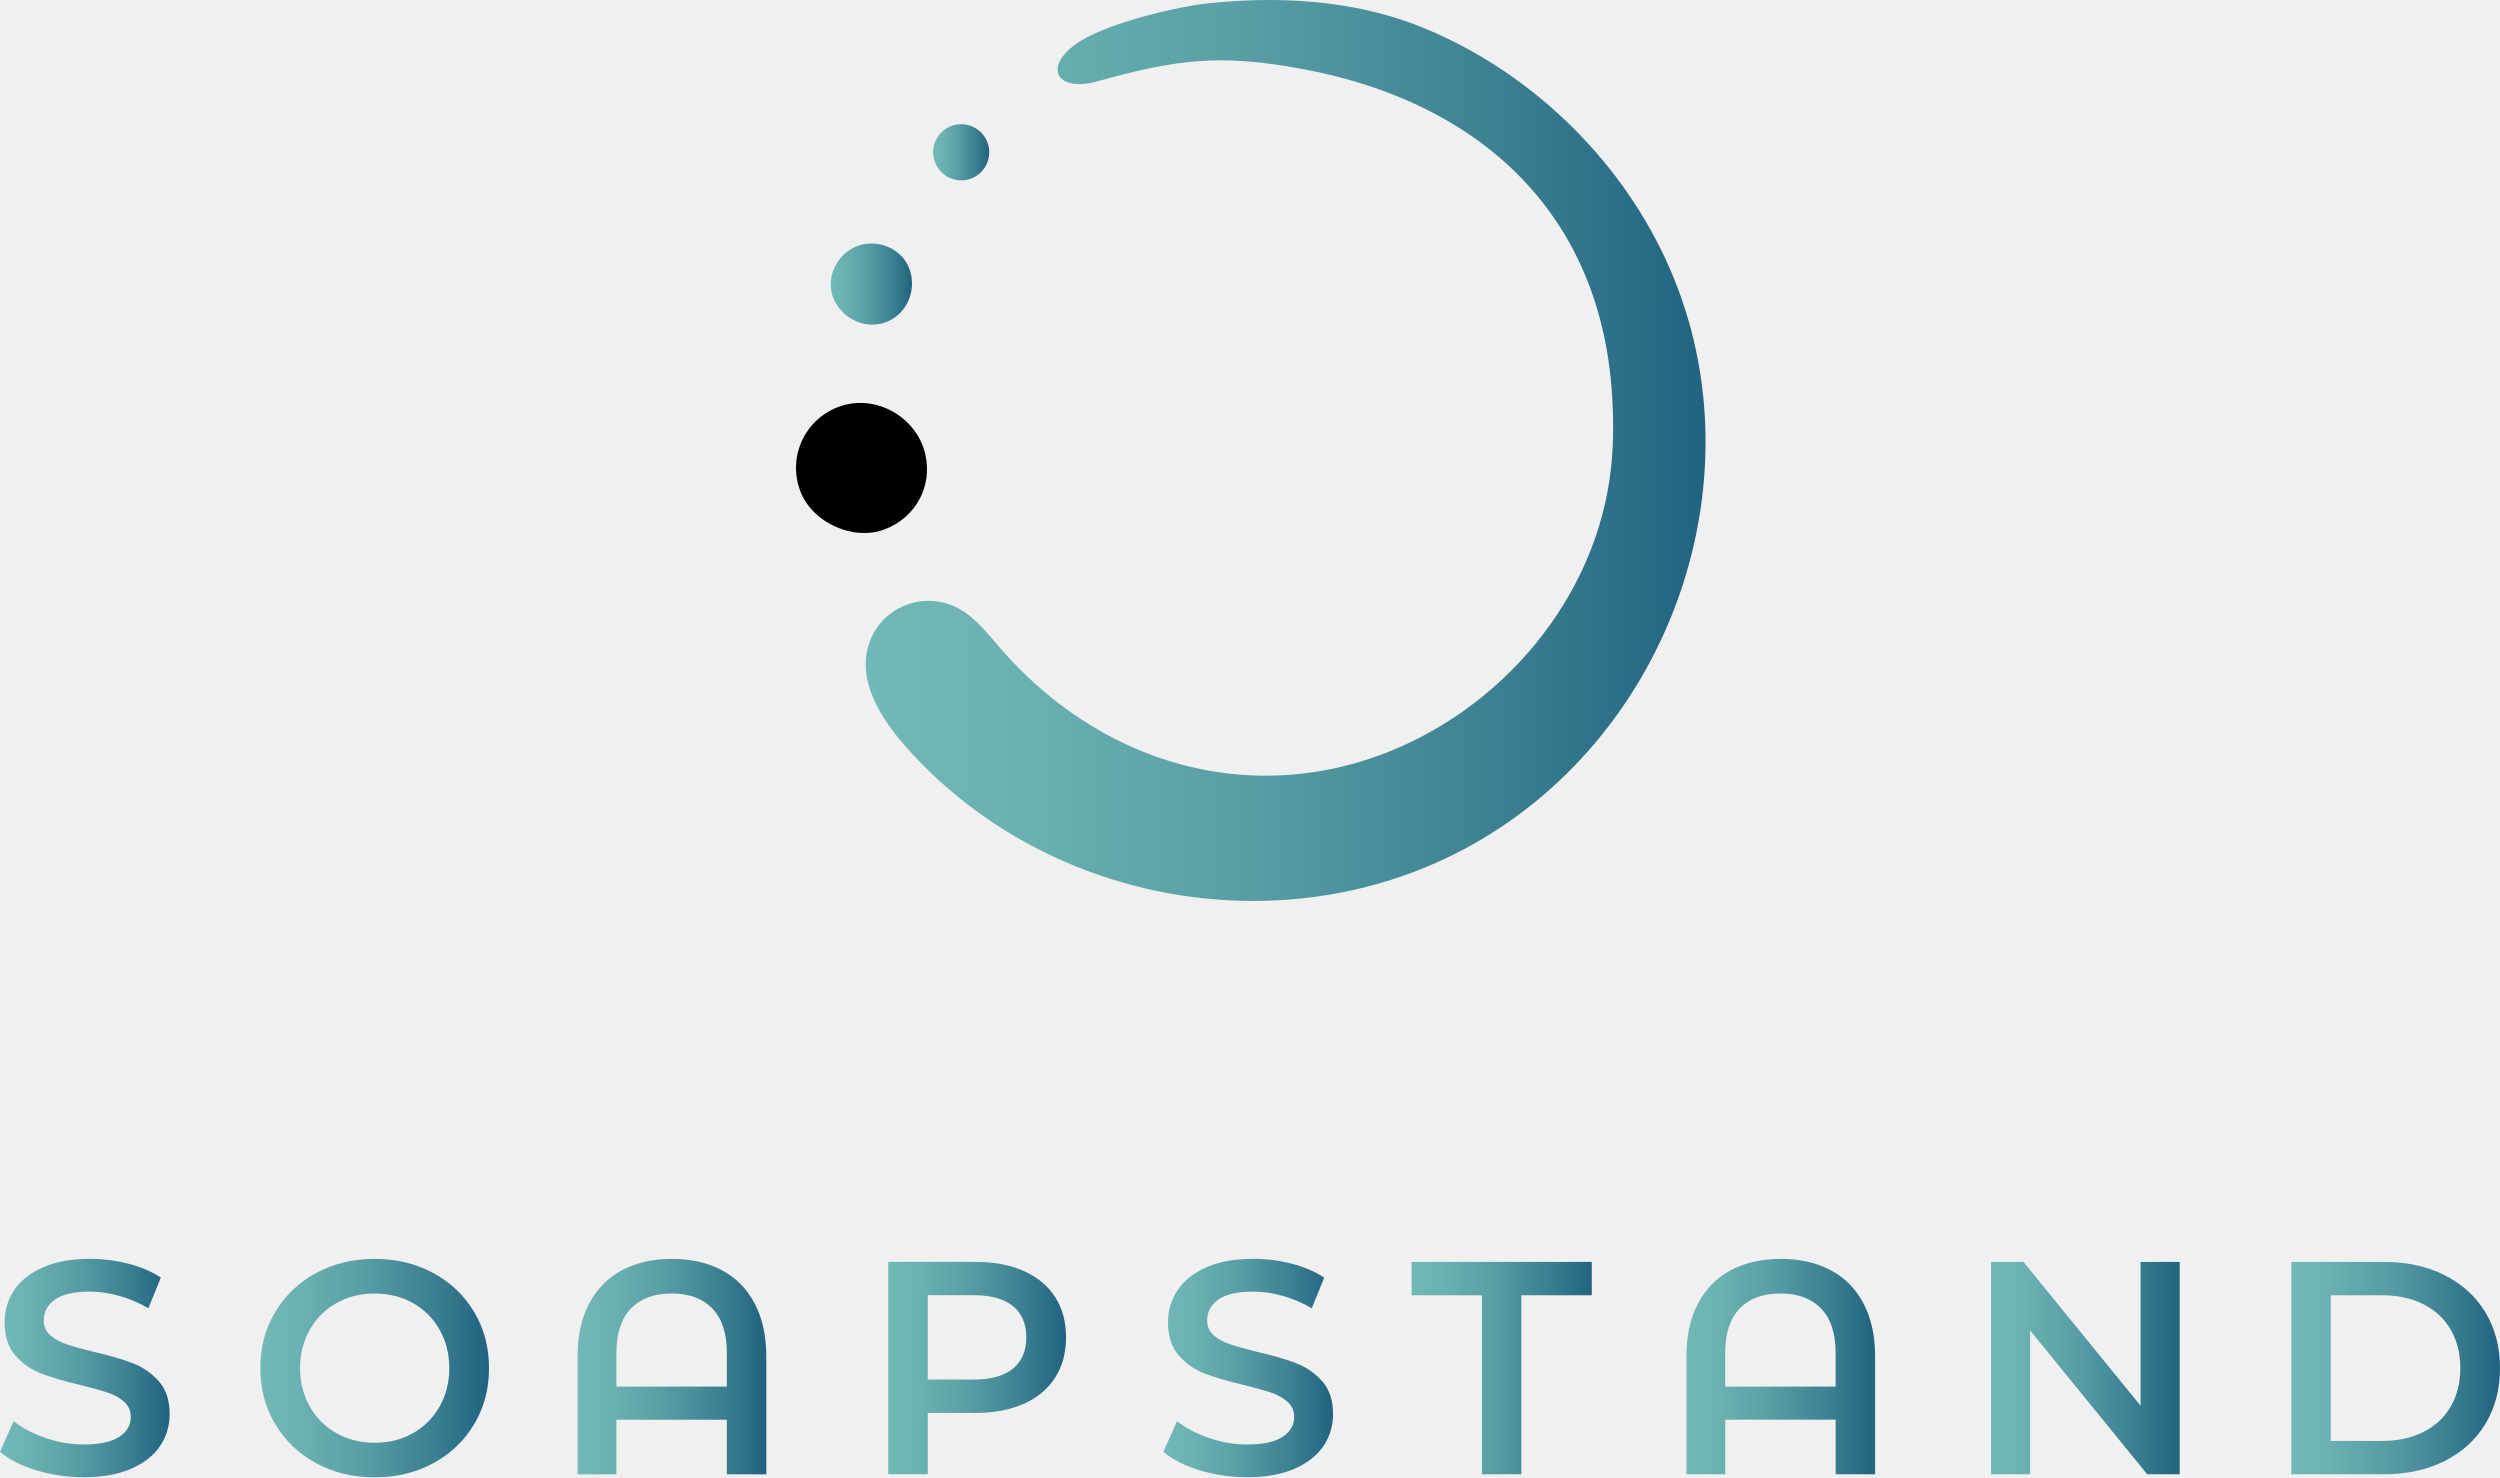
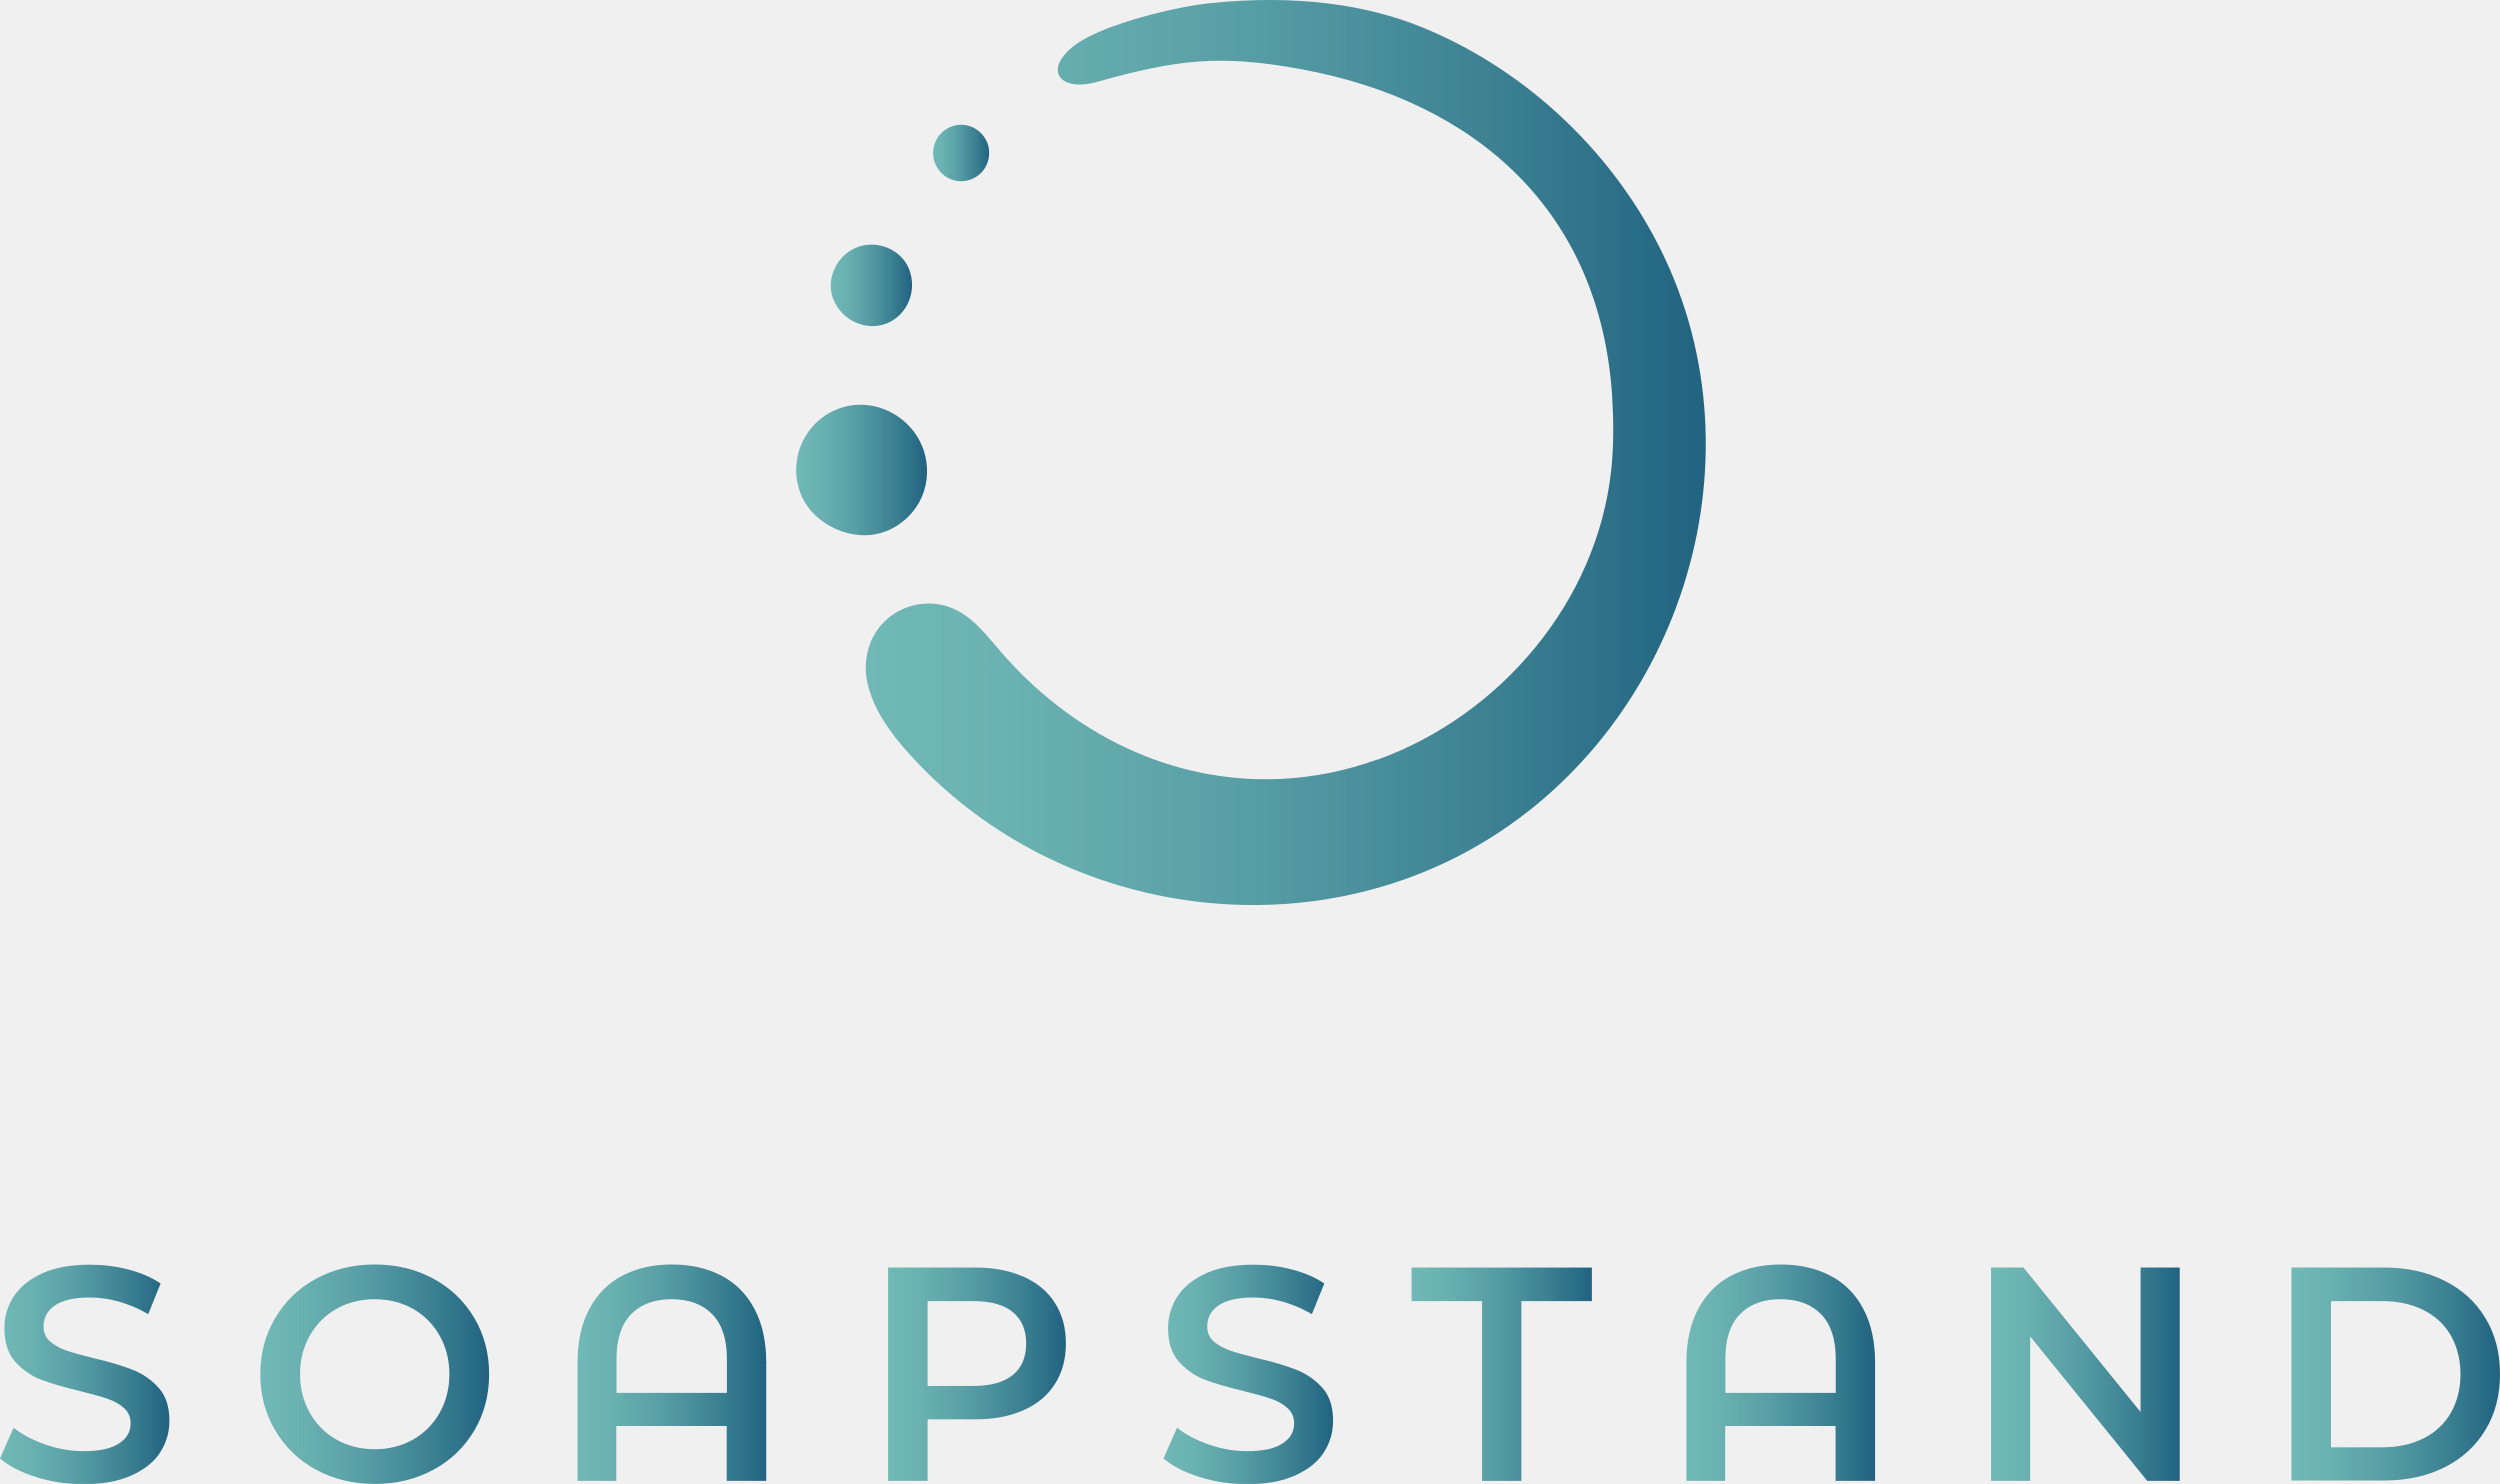
- <svg xmlns="http://www.w3.org/2000/svg" id="a" viewBox="0 0 652.68 385.69">
+ <svg xmlns="http://www.w3.org/2000/svg" width="187" height="111" viewBox="0 0 187 111" fill="none">
+   <g clip-path="url(#clip0_237_253)">
+     <path d="M103.014 56.813C100.714 57.645 98.286 58.148 95.814 58.263C87.586 58.65 80.071 54.833 74.771 48.648C73.343 46.983 71.957 45.103 69.357 45.146C67.614 45.175 65.971 46.208 65.229 47.801C63.886 50.685 65.657 53.685 67.614 55.938C77.857 67.763 95.586 71.163 109.4 63.873C125.043 55.608 132.086 35.56 124.571 19.402C120.957 11.653 114.3 5.281 106.4 2.052C102.186 0.33 96.929 -0.416 90.571 0.23C88.086 0.474 82.629 1.765 80.486 3.315C77.986 5.123 79.171 6.931 82.057 6.128C87.986 4.463 91.214 4.047 97.357 5.181C110.4 7.591 119.671 15.771 120.586 29.59C120.7 31.413 120.714 33.25 120.529 35.072C119.5 45.003 112.214 53.513 103.029 56.828" fill="url(#paint0_linear_237_253)" />
+     <path d="M66.214 39.765C68.528 38.861 69.743 36.536 69.228 34.183C68.614 31.341 65.528 29.576 62.814 30.538C60.171 31.47 58.871 34.412 59.914 36.995C60.857 39.32 63.9 40.655 66.214 39.751" fill="url(#paint1_linear_237_253)" />
+     <path d="M66.357 24.18C67.885 23.549 68.628 21.727 68 20.134C67.4 18.613 65.5 17.866 63.971 18.555C62.486 19.215 61.743 21.009 62.357 22.444C63.028 24.023 64.828 24.797 66.357 24.18Z" fill="url(#paint2_linear_237_253)" />
+     <path d="M72.629 13.418C73.715 13.016 74.257 11.796 73.857 10.705C73.443 9.615 72.243 9.055 71.157 9.471C70.072 9.873 69.529 11.093 69.929 12.184C70.343 13.274 71.543 13.834 72.629 13.418Z" fill="url(#paint3_linear_237_253)" />
+     <path d="M2.714 110.483C1.571 110.139 0.671 109.666 0 109.092L1.014 106.795C1.671 107.312 2.457 107.728 3.414 108.058C4.357 108.388 5.314 108.546 6.257 108.546C7.443 108.546 8.314 108.36 8.9 107.972C9.486 107.599 9.771 107.097 9.771 106.465C9.771 106.006 9.614 105.633 9.286 105.332C8.957 105.03 8.543 104.801 8.043 104.629C7.543 104.456 6.857 104.27 6 104.055C4.786 103.768 3.814 103.481 3.057 103.194C2.314 102.907 1.671 102.447 1.129 101.845C0.586 101.228 0.329 100.395 0.329 99.348C0.329 98.472 0.571 97.669 1.043 96.951C1.514 96.234 2.243 95.66 3.2 95.229C4.157 94.799 5.343 94.598 6.729 94.598C7.7 94.598 8.657 94.713 9.586 94.956C10.529 95.2 11.329 95.545 12.014 96.004L11.086 98.3C10.386 97.884 9.657 97.582 8.914 97.367C8.157 97.152 7.429 97.052 6.714 97.052C5.543 97.052 4.686 97.252 4.114 97.64C3.543 98.027 3.257 98.558 3.257 99.219C3.257 99.678 3.414 100.051 3.743 100.338C4.071 100.625 4.486 100.854 4.986 101.027C5.486 101.199 6.171 101.385 7.029 101.601C8.214 101.873 9.171 102.16 9.929 102.462C10.686 102.763 11.329 103.208 11.871 103.811C12.414 104.413 12.671 105.246 12.671 106.279C12.671 107.154 12.429 107.958 11.957 108.675C11.486 109.393 10.757 109.953 9.786 110.383C8.814 110.814 7.643 111.014 6.243 111.014C5.014 111.014 3.829 110.842 2.686 110.483" fill="url(#paint4_linear_237_253)" />
+     <path d="M23.643 109.938C22.343 109.235 21.328 108.245 20.585 106.996C19.843 105.748 19.471 104.341 19.471 102.792C19.471 101.242 19.843 99.835 20.585 98.587C21.328 97.338 22.343 96.348 23.643 95.645C24.943 94.942 26.4 94.583 28.028 94.583C29.657 94.583 31.114 94.942 32.414 95.645C33.714 96.348 34.728 97.324 35.471 98.573C36.214 99.821 36.586 101.227 36.586 102.792C36.586 104.356 36.214 105.762 35.471 107.011C34.728 108.259 33.714 109.235 32.414 109.938C31.114 110.641 29.657 111 28.028 111C26.4 111 24.957 110.641 23.643 109.938ZM30.886 107.685C31.728 107.212 32.4 106.537 32.886 105.676C33.371 104.815 33.614 103.854 33.614 102.792C33.614 101.73 33.371 100.768 32.886 99.907C32.4 99.046 31.743 98.386 30.886 97.898C30.043 97.425 29.085 97.181 28.028 97.181C26.971 97.181 26.014 97.425 25.171 97.898C24.328 98.372 23.657 99.046 23.171 99.907C22.686 100.768 22.443 101.73 22.443 102.792C22.443 103.854 22.686 104.815 23.171 105.676C23.657 106.537 24.314 107.197 25.171 107.685C26.014 108.159 26.971 108.403 28.028 108.403C29.085 108.403 30.043 108.159 30.886 107.685Z" fill="url(#paint5_linear_237_253)" />
+     <path d="M53.986 95.43C55.043 95.99 55.872 96.822 56.443 97.927C57.029 99.032 57.315 100.366 57.315 101.931V110.77H54.357V106.666H46.1V110.77H43.2V101.931C43.2 100.366 43.486 99.032 44.072 97.927C44.657 96.822 45.472 95.99 46.529 95.43C47.586 94.87 48.829 94.583 50.257 94.583C51.686 94.583 52.914 94.87 53.986 95.43ZM54.372 104.184V101.658C54.372 100.18 54.014 99.075 53.286 98.314C52.557 97.568 51.543 97.181 50.243 97.181C48.943 97.181 47.929 97.554 47.2 98.314C46.472 99.061 46.114 100.18 46.114 101.658V104.184H54.372Z" fill="url(#paint6_linear_237_253)" />
+     <path d="M76.572 95.502C77.586 95.961 78.372 96.606 78.914 97.468C79.457 98.314 79.729 99.333 79.729 100.495C79.729 101.658 79.457 102.662 78.914 103.509C78.372 104.37 77.586 105.03 76.572 105.475C75.557 105.934 74.357 106.164 72.972 106.164H69.386V110.77H66.429V94.813H72.957C74.329 94.813 75.529 95.042 76.557 95.502M75.757 102.849C76.429 102.304 76.757 101.514 76.757 100.495C76.757 99.477 76.429 98.702 75.757 98.142C75.086 97.597 74.114 97.324 72.829 97.324H69.386V103.667H72.829C74.114 103.667 75.086 103.394 75.757 102.849Z" fill="url(#paint7_linear_237_253)" />
+     <path d="M89.743 110.483C88.6 110.139 87.7 109.666 87.029 109.092L88.043 106.795C88.7 107.312 89.486 107.728 90.443 108.058C91.386 108.388 92.343 108.546 93.286 108.546C94.472 108.546 95.343 108.36 95.929 107.972C96.514 107.599 96.8 107.097 96.8 106.465C96.8 106.006 96.643 105.633 96.314 105.332C95.986 105.03 95.572 104.801 95.086 104.629C94.586 104.456 93.9 104.27 93.043 104.055C91.829 103.768 90.857 103.481 90.1 103.194C89.357 102.907 88.715 102.447 88.172 101.845C87.629 101.228 87.372 100.395 87.372 99.348C87.372 98.472 87.615 97.669 88.086 96.951C88.557 96.234 89.286 95.66 90.243 95.229C91.2 94.799 92.386 94.598 93.772 94.598C94.743 94.598 95.7 94.713 96.629 94.956C97.572 95.2 98.372 95.545 99.057 96.004L98.129 98.3C97.429 97.884 96.7 97.582 95.957 97.367C95.2 97.152 94.472 97.052 93.757 97.052C92.586 97.052 91.729 97.252 91.157 97.64C90.586 98.027 90.3 98.558 90.3 99.219C90.3 99.678 90.457 100.051 90.786 100.338C91.115 100.625 91.529 100.854 92.029 101.027C92.529 101.199 93.215 101.385 94.072 101.601C95.257 101.873 96.215 102.16 96.972 102.462C97.729 102.763 98.372 103.208 98.915 103.811C99.457 104.413 99.715 105.246 99.715 106.279C99.715 107.154 99.472 107.958 99 108.675C98.529 109.393 97.8 109.953 96.829 110.383C95.857 110.814 94.686 111.014 93.286 111.014C92.057 111.014 90.872 110.842 89.729 110.483" fill="url(#paint8_linear_237_253)" />
+     <path d="M110.857 97.324H105.586V94.813H119.072V97.324H113.8V110.77H110.857V97.324Z" fill="url(#paint9_linear_237_253)" />
+     <path d="M136.929 95.43C137.986 95.99 138.814 96.822 139.386 97.927C139.972 99.032 140.257 100.366 140.257 101.931V110.77H137.3V106.666H129.043V110.77H126.143V101.931C126.143 100.366 126.429 99.032 127.014 97.927C127.6 96.822 128.414 95.99 129.472 95.43C130.529 94.87 131.772 94.583 133.2 94.583C134.629 94.583 135.857 94.87 136.929 95.43ZM136.229 98.314C135.5 97.568 134.486 97.181 133.186 97.181C131.886 97.181 130.872 97.554 130.143 98.314C129.414 99.061 129.057 100.18 129.057 101.658V104.184H137.314V101.658C137.314 100.18 136.957 99.075 136.229 98.314Z" fill="url(#paint10_linear_237_253)" />
+     <path d="M163.043 94.813V110.77H160.614L151.857 99.965V110.77H148.929V94.813H151.357L160.114 105.619V94.813H163.043Z" fill="url(#paint11_linear_237_253)" />
+     <path d="M171.4 94.813H178.343C180.043 94.813 181.543 95.143 182.857 95.803C184.171 96.463 185.2 97.396 185.914 98.601C186.643 99.807 187 101.199 187 102.777C187 104.356 186.643 105.748 185.914 106.953C185.186 108.159 184.171 109.091 182.857 109.752C181.543 110.412 180.028 110.742 178.343 110.742H171.4V94.784V94.813ZM178.214 108.259C179.371 108.259 180.4 108.03 181.286 107.585C182.171 107.14 182.857 106.494 183.328 105.676C183.8 104.844 184.043 103.882 184.043 102.792C184.043 101.701 183.8 100.74 183.328 99.907C182.857 99.075 182.171 98.444 181.286 97.999C180.4 97.554 179.371 97.324 178.214 97.324H174.357V108.259H178.214Z" fill="url(#paint12_linear_237_253)" />
+   </g>
  <defs>
-     <style>.o{fill:url(#e);}.p{fill:url(#d);}.q{fill:url(#g);}.r{fill:url(#f);}.s{fill:url(#i);}.t{fill:url(#h);}.u{fill:url(#k);}.v{fill:url(#j);}.w{fill:url(#m);}.x{fill:url(#l);}.y{fill:url(#n);}.a`{fill:url(#c);}.aa{fill:url(#b);}</style>
-     <linearGradient id="b" x1="226.02" y1="804.5" x2="445.27" y2="804.5" gradientTransform="translate(0 922.1) scale(1 -1)" gradientUnits="userSpaceOnUse">
-       <stop offset="0" stop-color="#71b9b6" />
-       <stop offset=".18" stop-color="#6ab1b1" />
-       <stop offset=".45" stop-color="#589ea5" />
-       <stop offset=".77" stop-color="#3a7e91" />
+     <linearGradient id="paint0_linear_237_253" x1="64.757" y1="33.853" x2="127.571" y2="33.853" gradientUnits="userSpaceOnUse">
+       <stop stop-color="#71B9B6" />
+       <stop offset="0.18" stop-color="#6AB1B1" />
+       <stop offset="0.45" stop-color="#589EA5" />
+       <stop offset="0.77" stop-color="#3A7E91" />
      <stop offset="1" stop-color="#216380" />
    </linearGradient>
-     <linearGradient id="c" x1="207.81" y1="799.93" x2="242.01" y2="799.93" gradientTransform="translate(0 922.1) scale(1 -1)" gradientUnits="userSpaceOnUse">
-       <stop offset="0" stop-color="#71b9b6" />
-       <stop offset=".18" stop-color="#6ab1b1" />
-       <stop offset=".45" stop-color="#589ea5" />
-       <stop offset=".77" stop-color="#3a7e91" />
+     <linearGradient id="paint1_linear_237_253" x1="59.543" y1="35.158" x2="69.343" y2="35.158" gradientUnits="userSpaceOnUse">
+       <stop stop-color="#71B9B6" />
+       <stop offset="0.18" stop-color="#6AB1B1" />
+       <stop offset="0.45" stop-color="#589EA5" />
+       <stop offset="0.77" stop-color="#3A7E91" />
      <stop offset="1" stop-color="#216380" />
    </linearGradient>
-     <linearGradient id="d" x1="216.88" y1="847.94" x2="238.1" y2="847.94" gradientTransform="translate(0 922.1) scale(1 -1)" gradientUnits="userSpaceOnUse">
-       <stop offset="0" stop-color="#71b9b6" />
-       <stop offset=".18" stop-color="#6ab1b1" />
-       <stop offset=".45" stop-color="#589ea5" />
-       <stop offset=".77" stop-color="#3a7e91" />
+     <linearGradient id="paint2_linear_237_253" x1="62.143" y1="21.339" x2="68.214" y2="21.339" gradientUnits="userSpaceOnUse">
+       <stop stop-color="#71B9B6" />
+       <stop offset="0.18" stop-color="#6AB1B1" />
+       <stop offset="0.45" stop-color="#589EA5" />
+       <stop offset="0.77" stop-color="#3A7E91" />
      <stop offset="1" stop-color="#216380" />
    </linearGradient>
-     <linearGradient id="e" x1="243.62" y1="882.34" x2="258.26" y2="882.34" gradientTransform="translate(0 922.1) scale(1 -1)" gradientUnits="userSpaceOnUse">
-       <stop offset="0" stop-color="#71b9b6" />
-       <stop offset=".18" stop-color="#6ab1b1" />
-       <stop offset=".45" stop-color="#589ea5" />
-       <stop offset=".77" stop-color="#3a7e91" />
+     <linearGradient id="paint3_linear_237_253" x1="69.8" y1="11.437" x2="74" y2="11.437" gradientUnits="userSpaceOnUse">
+       <stop stop-color="#71B9B6" />
+       <stop offset="0.18" stop-color="#6AB1B1" />
+       <stop offset="0.45" stop-color="#589EA5" />
+       <stop offset="0.77" stop-color="#3A7E91" />
      <stop offset="1" stop-color="#216380" />
    </linearGradient>
-     <linearGradient id="f" x1="0" y1="564.94" x2="44.29" y2="564.94" gradientTransform="translate(0 922.1) scale(1 -1)" gradientUnits="userSpaceOnUse">
-       <stop offset="0" stop-color="#71b9b6" />
-       <stop offset=".18" stop-color="#6ab1b1" />
-       <stop offset=".45" stop-color="#589ea5" />
-       <stop offset=".77" stop-color="#3a7e91" />
+     <linearGradient id="paint4_linear_237_253" x1="0" y1="102.792" x2="12.686" y2="102.792" gradientUnits="userSpaceOnUse">
+       <stop stop-color="#71B9B6" />
+       <stop offset="0.18" stop-color="#6AB1B1" />
+       <stop offset="0.45" stop-color="#589EA5" />
+       <stop offset="0.77" stop-color="#3A7E91" />
      <stop offset="1" stop-color="#216380" />
    </linearGradient>
-     <linearGradient id="g" x1="67.96" y1="564.93" x2="127.67" y2="564.93" gradientTransform="translate(0 922.1) scale(1 -1)" gradientUnits="userSpaceOnUse">
-       <stop offset="0" stop-color="#71b9b6" />
-       <stop offset=".18" stop-color="#6ab1b1" />
-       <stop offset=".45" stop-color="#589ea5" />
-       <stop offset=".77" stop-color="#3a7e91" />
+     <linearGradient id="paint5_linear_237_253" x1="19.471" y1="102.792" x2="36.586" y2="102.792" gradientUnits="userSpaceOnUse">
+       <stop stop-color="#71B9B6" />
+       <stop offset="0.18" stop-color="#6AB1B1" />
+       <stop offset="0.45" stop-color="#589EA5" />
+       <stop offset="0.77" stop-color="#3A7E91" />
      <stop offset="1" stop-color="#216380" />
    </linearGradient>
-     <linearGradient id="h" x1="150.79" y1="565.32" x2="200.06" y2="565.32" gradientTransform="translate(0 922.1) scale(1 -1)" gradientUnits="userSpaceOnUse">
-       <stop offset="0" stop-color="#71b9b6" />
-       <stop offset=".18" stop-color="#6ab1b1" />
-       <stop offset=".45" stop-color="#589ea5" />
-       <stop offset=".77" stop-color="#3a7e91" />
+     <linearGradient id="paint6_linear_237_253" x1="43.2" y1="102.677" x2="57.315" y2="102.677" gradientUnits="userSpaceOnUse">
+       <stop stop-color="#71B9B6" />
+       <stop offset="0.18" stop-color="#6AB1B1" />
+       <stop offset="0.45" stop-color="#589EA5" />
+       <stop offset="0.77" stop-color="#3A7E91" />
      <stop offset="1" stop-color="#216380" />
    </linearGradient>
-     <linearGradient id="i" x1="231.9" y1="564.94" x2="278.32" y2="564.94" gradientTransform="translate(0 922.1) scale(1 -1)" gradientUnits="userSpaceOnUse">
-       <stop offset="0" stop-color="#71b9b6" />
-       <stop offset=".18" stop-color="#6ab1b1" />
-       <stop offset=".45" stop-color="#589ea5" />
-       <stop offset=".77" stop-color="#3a7e91" />
+     <linearGradient id="paint7_linear_237_253" x1="66.443" y1="102.792" x2="79.743" y2="102.792" gradientUnits="userSpaceOnUse">
+       <stop stop-color="#71B9B6" />
+       <stop offset="0.18" stop-color="#6AB1B1" />
+       <stop offset="0.45" stop-color="#589EA5" />
+       <stop offset="0.77" stop-color="#3A7E91" />
      <stop offset="1" stop-color="#216380" />
    </linearGradient>
-     <linearGradient id="j" x1="303.73" y1="564.94" x2="348.02" y2="564.94" gradientTransform="translate(0 922.1) scale(1 -1)" gradientUnits="userSpaceOnUse">
-       <stop offset="0" stop-color="#71b9b6" />
-       <stop offset=".18" stop-color="#6ab1b1" />
-       <stop offset=".45" stop-color="#589ea5" />
-       <stop offset=".77" stop-color="#3a7e91" />
+     <linearGradient id="paint8_linear_237_253" x1="87.029" y1="102.792" x2="99.715" y2="102.792" gradientUnits="userSpaceOnUse">
+       <stop stop-color="#71B9B6" />
+       <stop offset="0.18" stop-color="#6AB1B1" />
+       <stop offset="0.45" stop-color="#589EA5" />
+       <stop offset="0.77" stop-color="#3A7E91" />
      <stop offset="1" stop-color="#216380" />
    </linearGradient>
-     <linearGradient id="k" x1="368.52" y1="564.93" x2="415.57" y2="564.93" gradientTransform="translate(0 922.1) scale(1 -1)" gradientUnits="userSpaceOnUse">
-       <stop offset="0" stop-color="#71b9b6" />
-       <stop offset=".18" stop-color="#6ab1b1" />
-       <stop offset=".45" stop-color="#589ea5" />
-       <stop offset=".77" stop-color="#3a7e91" />
+     <linearGradient id="paint9_linear_237_253" x1="105.586" y1="102.792" x2="119.072" y2="102.792" gradientUnits="userSpaceOnUse">
+       <stop stop-color="#71B9B6" />
+       <stop offset="0.18" stop-color="#6AB1B1" />
+       <stop offset="0.45" stop-color="#589EA5" />
+       <stop offset="0.77" stop-color="#3A7E91" />
      <stop offset="1" stop-color="#216380" />
    </linearGradient>
-     <linearGradient id="l" x1="440.27" y1="565.33" x2="489.54" y2="565.33" gradientTransform="translate(0 922.1) scale(1 -1)" gradientUnits="userSpaceOnUse">
-       <stop offset="0" stop-color="#71b9b6" />
-       <stop offset=".18" stop-color="#6ab1b1" />
-       <stop offset=".45" stop-color="#589ea5" />
-       <stop offset=".77" stop-color="#3a7e91" />
+     <linearGradient id="paint10_linear_237_253" x1="126.143" y1="102.691" x2="140.257" y2="102.691" gradientUnits="userSpaceOnUse">
+       <stop stop-color="#71B9B6" />
+       <stop offset="0.18" stop-color="#6AB1B1" />
+       <stop offset="0.45" stop-color="#589EA5" />
+       <stop offset="0.77" stop-color="#3A7E91" />
      <stop offset="1" stop-color="#216380" />
    </linearGradient>
-     <linearGradient id="m" x1="519.79" y1="564.93" x2="569.06" y2="564.93" gradientTransform="translate(0 922.1) scale(1 -1)" gradientUnits="userSpaceOnUse">
-       <stop offset="0" stop-color="#71b9b6" />
-       <stop offset=".18" stop-color="#6ab1b1" />
-       <stop offset=".45" stop-color="#589ea5" />
-       <stop offset=".77" stop-color="#3a7e91" />
+     <linearGradient id="paint11_linear_237_253" x1="148.929" y1="102.792" x2="163.043" y2="102.792" gradientUnits="userSpaceOnUse">
+       <stop stop-color="#71B9B6" />
+       <stop offset="0.18" stop-color="#6AB1B1" />
+       <stop offset="0.45" stop-color="#589EA5" />
+       <stop offset="0.77" stop-color="#3A7E91" />
      <stop offset="1" stop-color="#216380" />
    </linearGradient>
-     <linearGradient id="n" x1="598.2" y1="564.93" x2="652.68" y2="564.93" gradientTransform="translate(0 922.1) scale(1 -1)" gradientUnits="userSpaceOnUse">
-       <stop offset="0" stop-color="#71b9b6" />
-       <stop offset=".18" stop-color="#6ab1b1" />
-       <stop offset=".45" stop-color="#589ea5" />
-       <stop offset=".77" stop-color="#3a7e91" />
+     <linearGradient id="paint12_linear_237_253" x1="171.4" y1="102.792" x2="187" y2="102.792" gradientUnits="userSpaceOnUse">
+       <stop stop-color="#71B9B6" />
+       <stop offset="0.18" stop-color="#6AB1B1" />
+       <stop offset="0.45" stop-color="#589EA5" />
+       <stop offset="0.77" stop-color="#3A7E91" />
      <stop offset="1" stop-color="#216380" />
    </linearGradient>
+     <clipPath id="clip0_237_253">
+       <rect width="187" height="111" fill="white" />
+     </clipPath>
  </defs>
-   <g>
-     <path class="aa" d="M359.55,197.4c-8.03,2.88-16.48,4.62-25.11,5.02-28.72,1.33-54.93-11.9-73.46-33.39-4.98-5.78-9.81-12.31-18.92-12.16-6.09,.1-11.84,3.71-14.41,9.23-4.67,10,1.49,20.42,8.32,28.26,35.77,41.07,97.61,52.91,145.82,27.56,54.58-28.7,79.18-98.36,52.93-154.51-12.59-26.94-35.85-49.07-63.44-60.27-14.73-5.98-33.04-8.57-55.23-6.35-8.7,.87-27.73,5.36-35.19,10.73-8.71,6.27-4.6,12.56,5.5,9.75,20.71-5.77,31.97-7.25,53.42-3.31,45.54,8.37,77.88,36.79,81.06,84.79,.42,6.35,.46,12.73-.21,19.06-3.61,34.5-29.01,64.09-61.08,75.59" />
-     <path class="a`" d="M231.09,138.15c8.09-3.15,12.3-11.22,10.52-19.37-2.15-9.85-12.89-16.02-22.41-12.66-9.23,3.26-13.78,13.48-10.12,22.46,3.3,8.09,13.93,12.72,22.01,9.58" />
-     <path class="p" d="M231.58,84c5.34-2.2,7.93-8.54,5.75-14.05-2.09-5.28-8.73-7.87-14.07-5.49-5.18,2.31-7.76,8.52-5.63,13.53,2.33,5.47,8.65,8.2,13.95,6.01" />
-     <path class="o" d="M253.52,46.62c3.78-1.42,5.7-5.65,4.27-9.44-1.42-3.79-5.64-5.71-9.43-4.29-3.78,1.42-5.7,5.64-4.27,9.44,1.42,3.79,5.64,5.72,9.43,4.3" />
-   </g>
-   <g>
-     <path class="r" d="M9.47,383.86c-3.99-1.22-7.14-2.82-9.47-4.83l3.56-8c2.27,1.79,5.06,3.26,8.36,4.39s6.61,1.7,9.94,1.7c4.12,0,7.19-.66,9.23-1.98,2.03-1.32,3.05-3.06,3.05-5.23,0-1.58-.57-2.89-1.7-3.92-1.14-1.03-2.57-1.83-4.32-2.42-1.74-.58-4.12-1.24-7.13-1.98-4.22-1-7.65-2.01-10.25-3.01-2.62-1-4.86-2.57-6.73-4.71s-2.81-5.03-2.81-8.68c0-3.06,.83-5.84,2.49-8.35,1.67-2.51,4.17-4.5,7.53-5.98,3.35-1.48,7.46-2.21,12.31-2.21,3.38,0,6.71,.42,9.98,1.26,3.27,.85,6.1,2.06,8.48,3.64l-3.25,8c-2.43-1.42-4.96-2.51-7.6-3.24-2.64-.74-5.2-1.11-7.68-1.11-4.07,0-7.09,.69-9.07,2.06s-2.97,3.2-2.97,5.46c0,1.58,.57,2.88,1.7,3.88,1.14,1,2.57,1.79,4.32,2.37,1.74,.58,4.12,1.25,7.13,1.98,4.12,.95,7.5,1.94,10.14,2.97,2.64,1.03,4.9,2.6,6.77,4.71,1.87,2.11,2.81,4.96,2.81,8.56,0,3.06-.83,5.83-2.5,8.32-1.66,2.48-4.18,4.46-7.56,5.94s-7.5,2.22-12.35,2.22c-4.28,0-8.41-.6-12.4-1.82" />
-     <path class="q" d="M82.53,382c-4.54-2.46-8.1-5.86-10.69-10.22-2.59-4.35-3.88-9.22-3.88-14.61s1.29-10.26,3.88-14.61c2.59-4.35,6.14-7.76,10.69-10.22,4.54-2.46,9.64-3.68,15.28-3.68s10.75,1.23,15.29,3.68c4.54,2.46,8.1,5.85,10.69,10.18s3.88,9.22,3.88,14.66-1.3,10.32-3.88,14.65c-2.59,4.33-6.15,7.72-10.69,10.18s-9.64,3.68-15.29,3.68-10.74-1.23-15.28-3.68m25.27-7.84c2.96-1.66,5.28-3.99,6.97-6.97s2.53-6.32,2.53-10.02-.84-7.03-2.53-10.02c-1.69-2.98-4.01-5.31-6.97-6.97s-6.28-2.49-9.98-2.49-7.02,.83-9.98,2.49c-2.96,1.67-5.28,3.99-6.97,6.97s-2.53,6.32-2.53,10.02,.84,7.03,2.53,10.02c1.69,2.98,4.01,5.31,6.97,6.97,2.95,1.66,6.28,2.5,9.98,2.5s7.02-.84,9.98-2.5" />
-     <path class="t" d="M188.42,331.59c3.7,1.96,6.56,4.85,8.59,8.68s3.05,8.46,3.05,13.9v30.73h-10.3v-14.25h-28.83v14.25h-10.14v-30.73c0-5.44,1.01-10.07,3.05-13.9,2.03-3.83,4.9-6.72,8.59-8.68,3.7-1.95,8.02-2.93,12.99-2.93s9.29,.98,12.99,2.93m1.35,30.41v-8.79c0-5.12-1.27-8.99-3.8-11.61-2.53-2.61-6.07-3.91-10.61-3.91s-8.08,1.3-10.62,3.91c-2.53,2.62-3.8,6.48-3.8,11.61v8.79h28.83Z" />
-     <path class="s" d="M267.27,331.82c3.56,1.58,6.3,3.86,8.2,6.81,1.9,2.95,2.85,6.46,2.85,10.53s-.95,7.51-2.85,10.49-4.63,5.27-8.2,6.85c-3.56,1.58-7.75,2.38-12.56,2.38h-12.51v16h-10.3v-55.44h22.8c4.8,0,8.99,.79,12.56,2.37m-2.81,25.5c2.32-1.9,3.49-4.62,3.49-8.16s-1.17-6.26-3.49-8.16c-2.33-1.9-5.73-2.85-10.22-2.85h-12.03v22.02h12.03c4.49,0,7.89-.95,10.22-2.85" />
-     <path class="v" d="M313.2,383.86c-3.99-1.22-7.14-2.82-9.47-4.83l3.56-8c2.27,1.79,5.06,3.26,8.36,4.39s6.61,1.7,9.94,1.7c4.12,0,7.19-.66,9.23-1.98,2.03-1.32,3.05-3.06,3.05-5.23,0-1.58-.57-2.89-1.71-3.92-1.13-1.03-2.57-1.83-4.31-2.42-1.74-.58-4.12-1.24-7.13-1.98-4.22-1-7.65-2.01-10.25-3.01-2.62-1-4.86-2.57-6.73-4.71-1.87-2.14-2.81-5.03-2.81-8.68,0-3.06,.83-5.84,2.49-8.35,1.67-2.51,4.17-4.5,7.53-5.98,3.35-1.48,7.46-2.21,12.31-2.21,3.38,0,6.71,.42,9.98,1.26,3.27,.85,6.1,2.06,8.48,3.64l-3.25,8c-2.43-1.42-4.96-2.51-7.6-3.24-2.64-.74-5.2-1.11-7.68-1.11-4.07,0-7.09,.69-9.07,2.06s-2.97,3.2-2.97,5.46c0,1.58,.57,2.88,1.7,3.88,1.14,1,2.57,1.79,4.32,2.37,1.74,.58,4.12,1.25,7.13,1.98,4.12,.95,7.5,1.94,10.14,2.97,2.64,1.03,4.9,2.6,6.77,4.71,1.87,2.11,2.81,4.96,2.81,8.56,0,3.06-.83,5.83-2.5,8.32-1.66,2.48-4.18,4.46-7.56,5.94s-7.5,2.22-12.35,2.22c-4.28,0-8.41-.6-12.4-1.82" />
-     <polygon class="u" points="386.9 338.16 368.52 338.16 368.52 329.45 415.57 329.45 415.57 338.16 397.19 338.16 397.19 384.89 386.9 384.89 386.9 338.16" />
-     <path class="x" d="M477.9,331.59c3.7,1.95,6.56,4.85,8.59,8.67,2.03,3.83,3.05,8.46,3.05,13.9v30.73h-10.3v-14.26h-28.83v14.26h-10.14v-30.73c0-5.44,1.01-10.08,3.05-13.9,2.03-3.83,4.9-6.72,8.59-8.67,3.7-1.95,8.02-2.93,12.99-2.93s9.29,.98,12.99,2.93m-2.46,10.02c-2.53-2.62-6.07-3.92-10.61-3.92s-8.08,1.3-10.62,3.92c-2.53,2.62-3.8,6.48-3.8,11.6v8.8h28.83v-8.8c0-5.12-1.27-8.99-3.8-11.6" />
-     <polygon class="w" points="569.06 329.45 569.06 384.89 560.58 384.89 530.01 347.35 530.01 384.89 519.79 384.89 519.79 329.45 528.27 329.45 558.84 366.99 558.84 329.45 569.06 329.45" />
-     <path class="y" d="M598.2,329.45h24.23c5.91,0,11.17,1.15,15.76,3.45s8.16,5.55,10.69,9.74,3.8,9.04,3.8,14.53-1.27,10.34-3.8,14.53c-2.53,4.2-6.1,7.45-10.69,9.74-4.6,2.3-9.85,3.45-15.76,3.45h-24.23v-55.44h0Zm23.76,46.73c4.06,0,7.64-.78,10.73-2.34,3.09-1.55,5.47-3.77,7.13-6.65,1.67-2.88,2.5-6.22,2.5-10.02s-.83-7.14-2.5-10.02c-1.66-2.88-4.04-5.09-7.13-6.65-3.08-1.55-6.67-2.34-10.73-2.34h-13.46v38.02h13.46Z" />
-   </g>
</svg>
